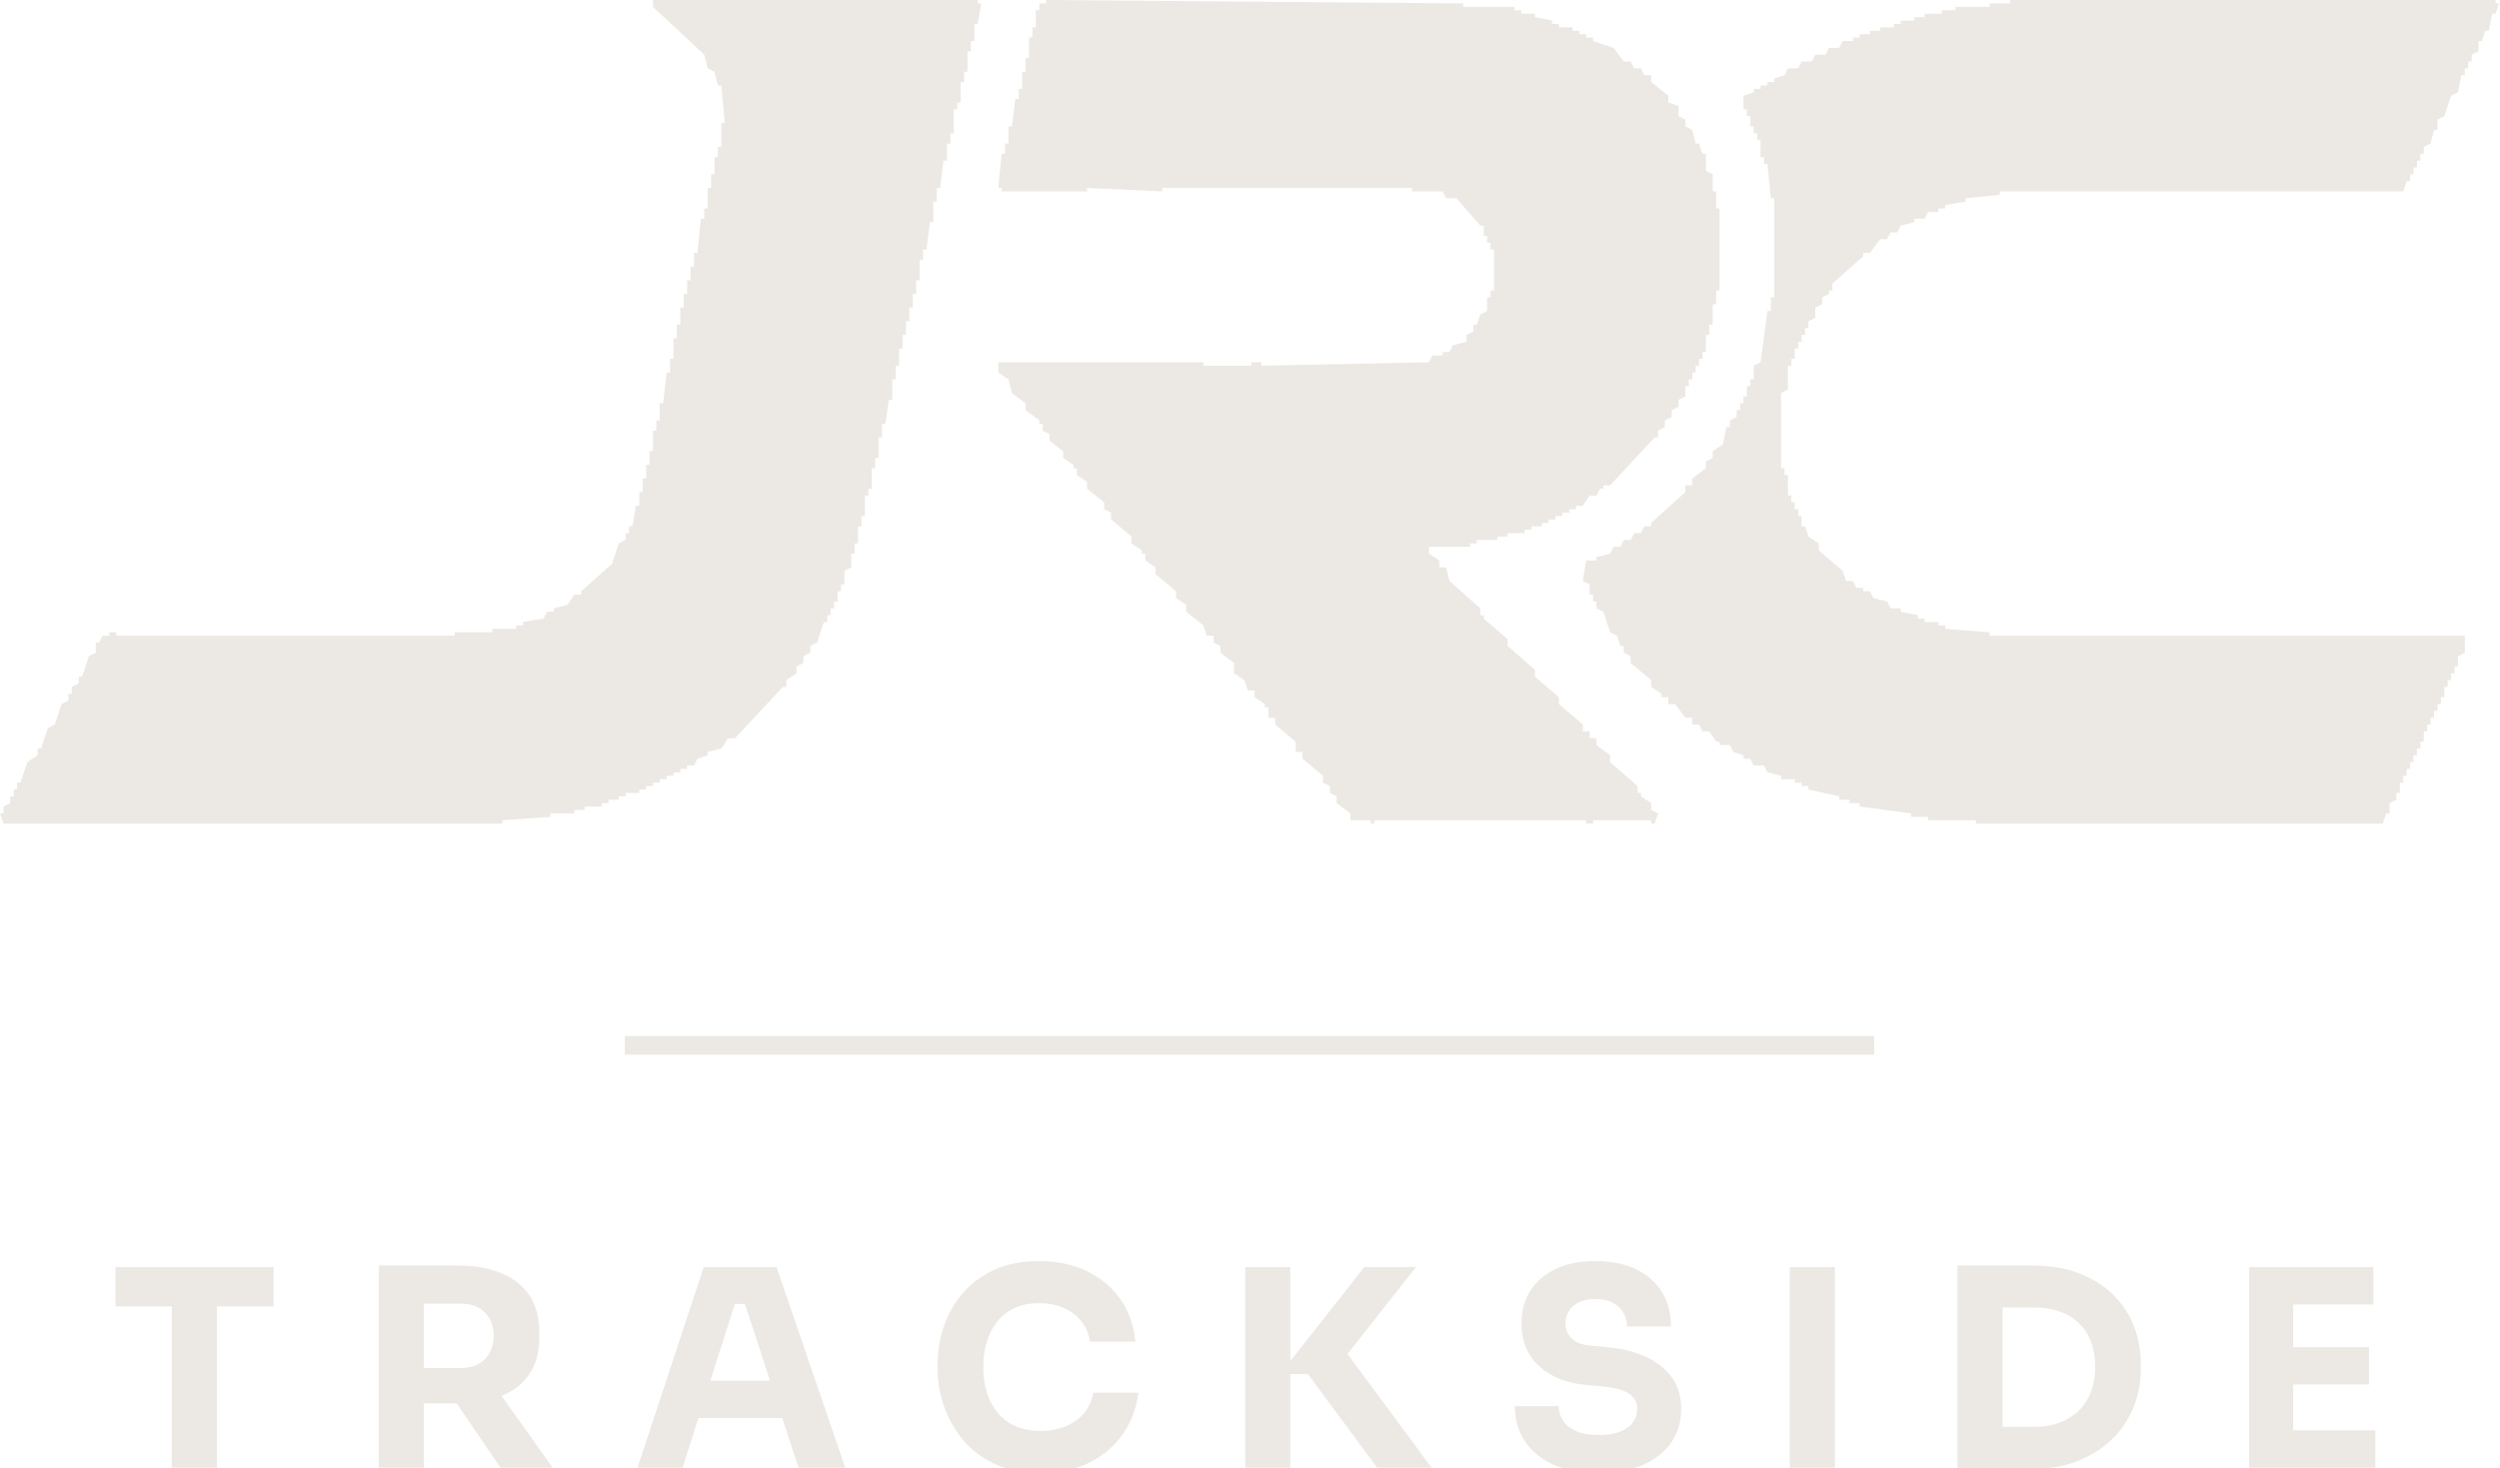
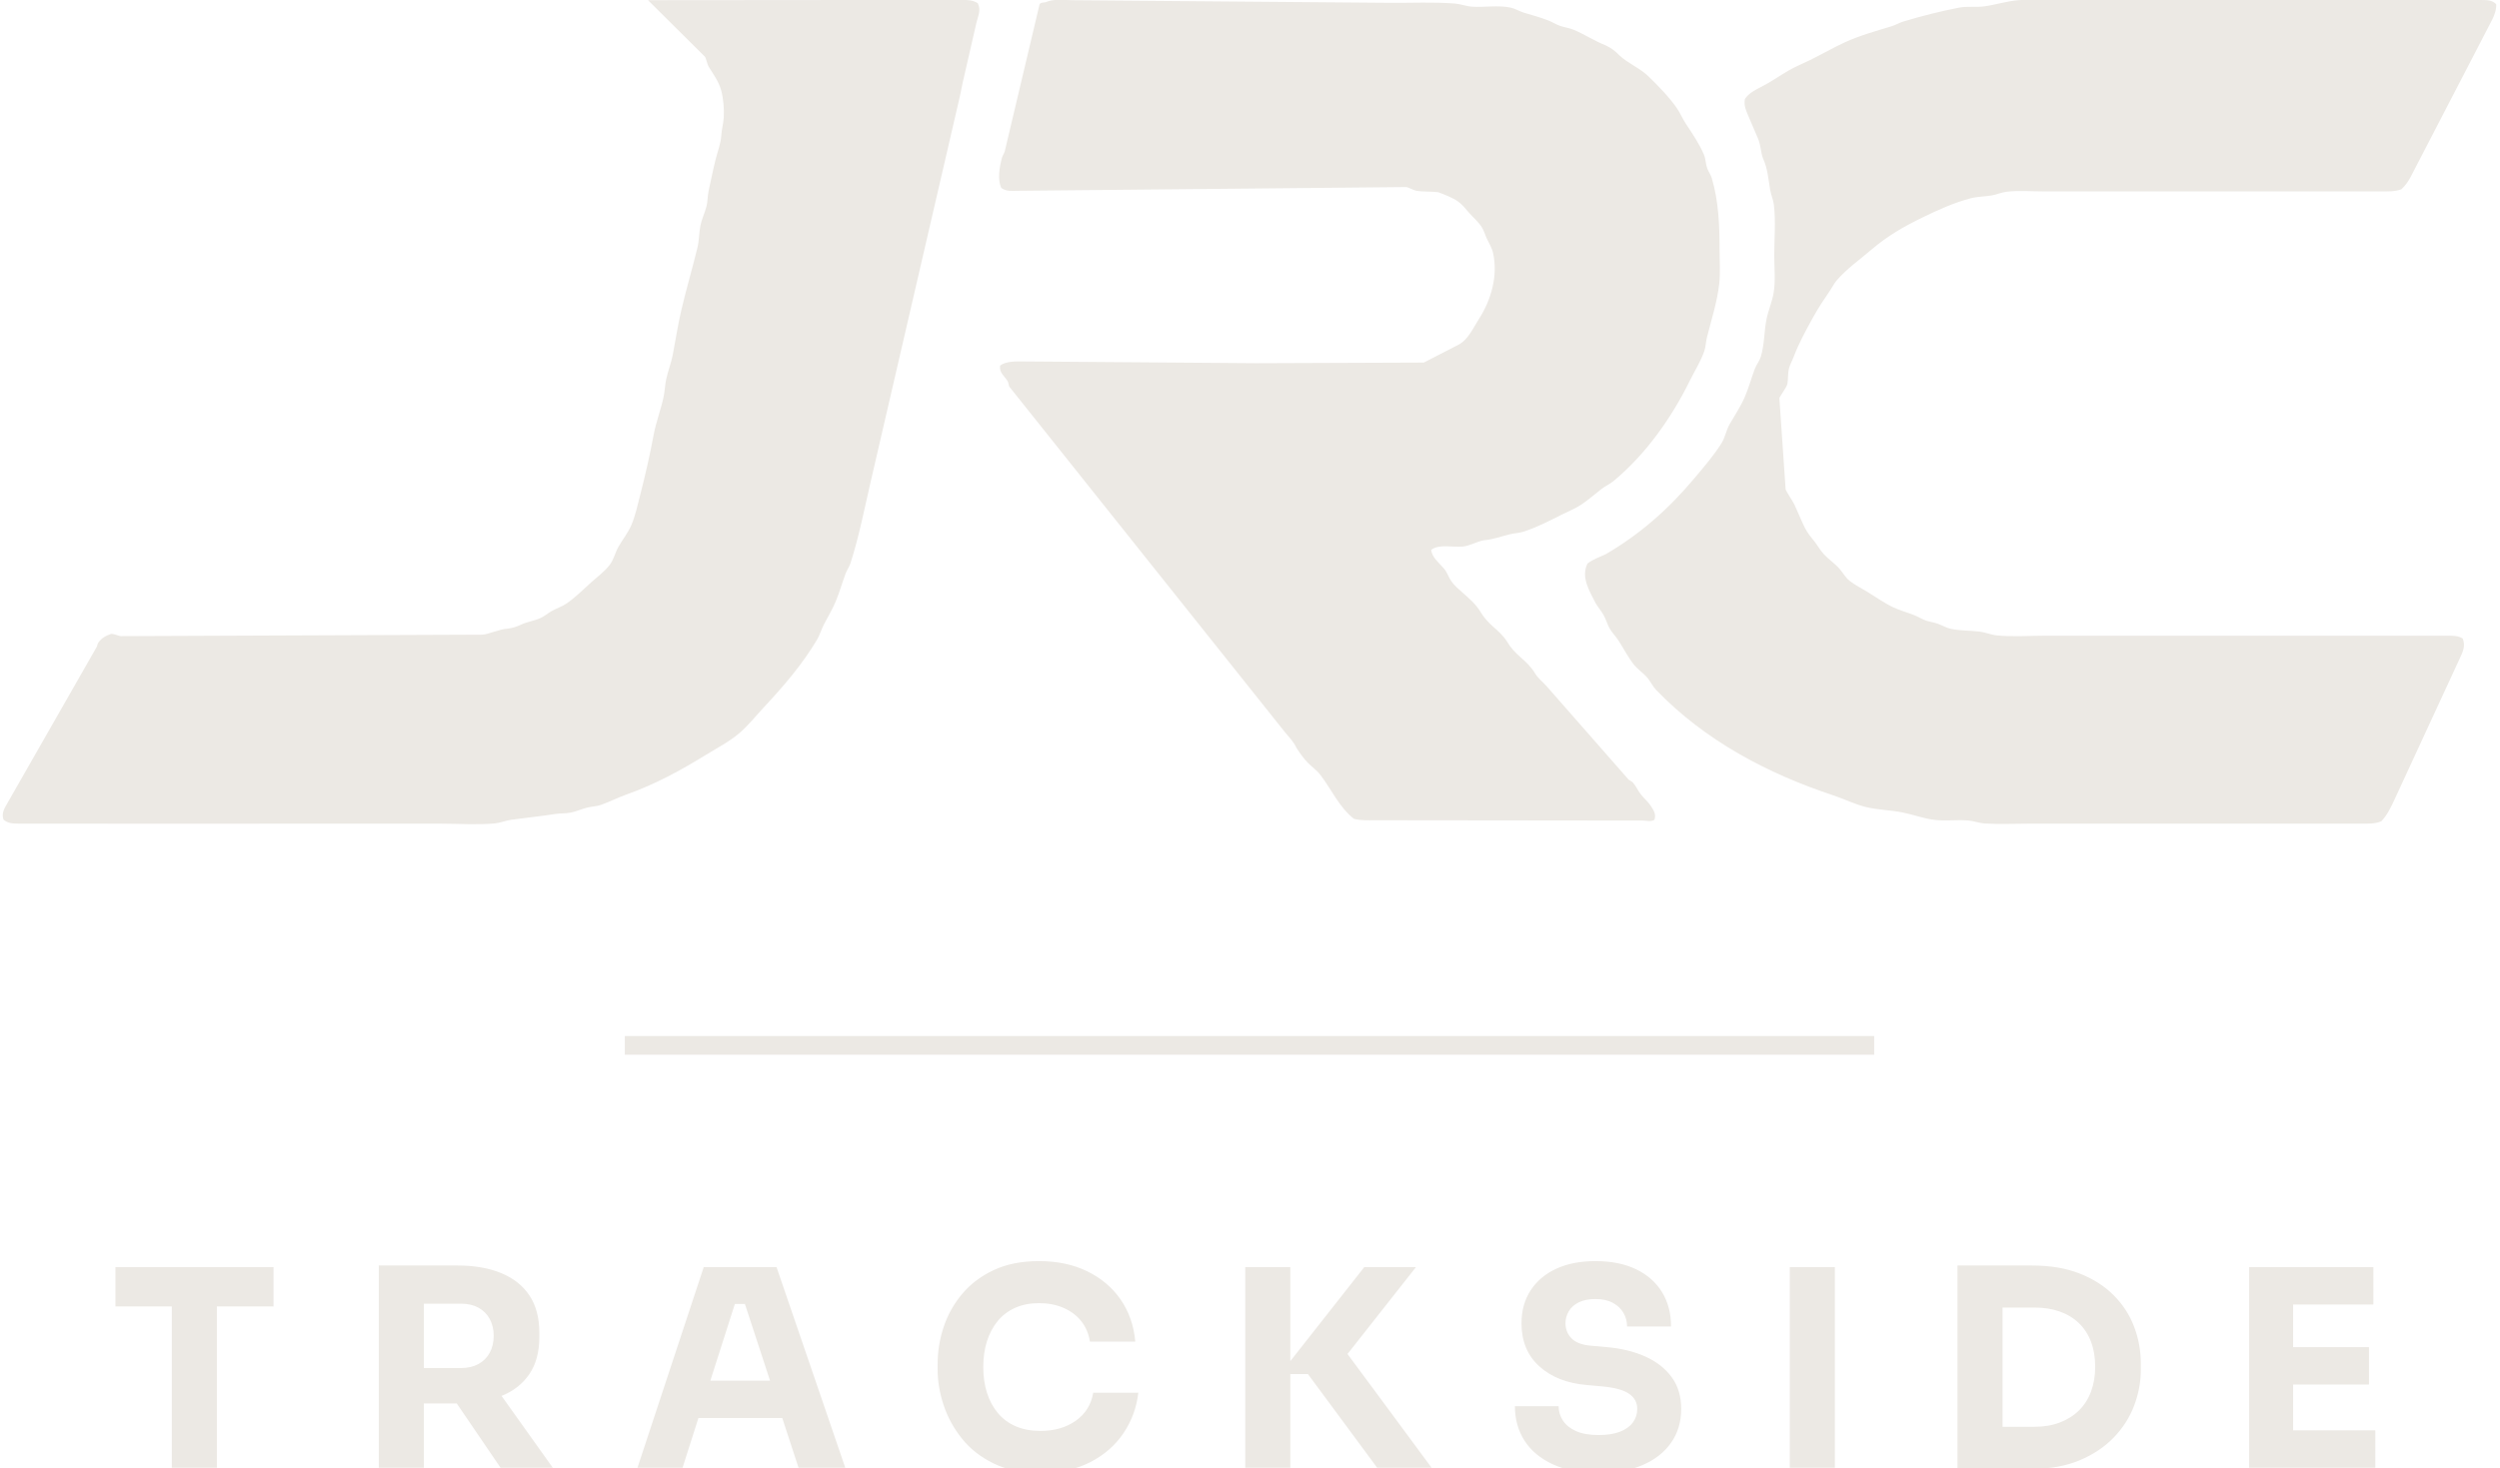
<svg xmlns="http://www.w3.org/2000/svg" viewBox="0 0 9091 5341" width="9091" height="5341">
  <g transform="scale(12.43639)" fill="#ECE9E4">
-     <path d="M191.0 0.0 L286.0 0.0 L286.0 1.0 L287.0 1.0 L286.0 7.0 L285.0 7.0 L285.0 12.0 L284.0 12.0 L284.0 15.0 L283.0 15.0 L283.0 21.0 L282.0 21.0 L282.0 24.0 L281.0 24.0 L281.0 30.0 L280.0 30.0 L280.0 32.0 L279.0 32.0 L279.0 39.0 L278.0 39.0 L278.0 42.0 L277.0 42.0 L277.0 47.0 L276.0 47.0 L275.0 55.0 L274.0 55.0 L274.0 59.0 L273.0 59.0 L273.0 65.0 L272.0 65.0 L271.0 73.0 L270.0 73.0 L270.0 76.0 L269.0 76.0 L269.0 82.0 L268.0 82.0 L268.0 86.0 L267.0 86.0 L267.0 90.0 L266.0 90.0 L266.0 94.0 L265.0 94.0 L265.0 98.0 L264.0 98.0 L264.0 102.0 L263.0 102.0 L263.0 107.0 L262.0 107.0 L262.0 111.0 L261.0 111.0 L261.0 117.0 L260.0 117.0 L259.0 124.0 L258.0 124.0 L258.0 128.0 L257.0 128.0 L257.0 134.0 L256.0 134.0 L256.0 137.0 L255.0 137.0 L255.0 143.0 L254.0 143.0 L254.0 145.0 L253.0 145.0 L253.0 151.0 L252.0 151.0 L252.0 154.0 L251.0 154.0 L251.0 159.0 L250.0 159.0 L250.0 162.0 L249.0 162.0 L249.0 166.0 L247.0 167.0 L247.0 171.0 L246.0 171.0 L246.0 173.0 L245.0 173.0 L245.0 176.0 L244.0 176.0 L244.0 178.0 L243.0 178.0 L243.0 180.0 L242.0 180.0 L242.0 182.0 L241.0 182.0 L239.0 188.0 L237.0 189.0 L237.0 191.0 L235.0 192.0 L235.0 194.0 L233.0 195.0 L233.0 197.0 L230.0 199.0 L230.0 201.0 L229.0 201.0 L215.0 216.0 L213.0 216.0 L211.0 219.0 L207.0 220.0 L207.0 221.0 L204.0 222.0 L203.0 224.0 L201.0 224.0 L201.0 225.0 L199.0 225.0 L199.0 226.0 L197.0 226.0 L197.0 227.0 L195.0 227.0 L195.0 228.0 L193.0 228.0 L193.0 229.0 L191.0 229.0 L191.0 230.0 L189.0 230.0 L189.0 231.0 L187.0 231.0 L187.0 232.0 L183.0 232.0 L183.0 233.0 L181.0 233.0 L181.0 234.0 L178.0 234.0 L178.0 235.0 L176.0 235.0 L176.0 236.0 L171.0 236.0 L171.0 237.0 L168.0 237.0 L168.0 238.0 L161.0 238.0 L161.0 239.0 L147.0 240.0 L147.0 241.0 L1.0 241.0 L0.0 238.0 L1.0 238.0 L1.0 236.0 L3.0 235.0 L3.0 233.0 L4.0 233.0 L4.0 231.0 L5.0 231.0 L5.0 229.0 L6.0 229.0 L8.0 223.0 L11.0 221.0 L11.0 219.0 L12.0 219.0 L14.0 213.0 L16.0 212.0 L18.0 206.0 L20.0 205.0 L20.0 203.0 L21.0 203.0 L21.0 201.0 L23.0 200.0 L23.0 198.0 L24.0 198.0 L26.0 192.0 L28.0 191.0 L28.0 188.0 L29.0 188.0 L30.0 186.0 L32.0 186.0 L32.0 185.0 L34.0 185.0 L34.0 186.0 L133.0 186.0 L133.0 185.0 L144.0 185.0 L144.0 184.0 L151.0 184.0 L151.0 183.0 L153.0 183.0 L153.0 182.0 L159.0 181.0 L160.0 179.0 L162.0 179.0 L162.0 178.0 L166.0 177.0 L168.0 174.0 L170.0 174.0 L170.0 173.0 L179.0 165.0 L181.0 159.0 L183.0 158.0 L183.0 156.0 L184.0 156.0 L184.0 154.0 L185.0 154.0 L186.0 148.0 L187.0 148.0 L187.0 144.0 L188.0 144.0 L188.0 140.0 L189.0 140.0 L189.0 136.0 L190.0 136.0 L190.0 132.0 L191.0 132.0 L191.0 126.0 L192.0 126.0 L192.0 123.0 L193.0 123.0 L193.0 118.0 L194.0 118.0 L195.0 109.0 L196.0 109.0 L196.0 105.0 L197.0 105.0 L197.0 99.0 L198.0 99.0 L198.0 95.0 L199.0 95.0 L199.0 90.0 L200.0 90.0 L200.0 86.0 L201.0 86.0 L201.0 82.0 L202.0 82.0 L202.0 78.0 L203.0 78.0 L203.0 74.0 L204.0 74.0 L205.0 64.0 L206.0 64.0 L206.0 61.0 L207.0 61.0 L207.0 55.0 L208.0 55.0 L208.0 51.0 L209.0 51.0 L209.0 46.0 L210.0 46.0 L210.0 43.0 L211.0 43.0 L211.0 36.0 L212.0 36.0 L211.0 25.0 L210.0 25.0 L209.0 21.0 L207.0 20.0 L206.0 16.0 L191.0 2.0 Z M306.0 0.0 L428.0 1.0 L428.0 2.0 L443.0 2.0 L443.0 3.0 L445.0 3.0 L445.0 4.0 L449.0 4.0 L449.0 5.0 L454.0 6.0 L454.0 7.0 L456.0 7.0 L456.0 8.0 L460.0 8.0 L460.0 9.0 L462.0 9.0 L462.0 10.0 L464.0 10.0 L464.0 11.0 L466.0 11.0 L466.0 12.0 L472.0 14.0 L475.0 18.0 L477.0 18.0 L478.0 20.0 L480.0 20.0 L481.0 22.0 L483.0 22.0 L483.0 24.0 L488.0 28.0 L488.0 30.0 L491.0 31.0 L491.0 34.0 L493.0 35.0 L493.0 37.0 L495.0 38.0 L496.0 42.0 L497.0 42.0 L498.0 45.0 L499.0 45.0 L499.0 50.0 L501.0 51.0 L501.0 56.0 L502.0 56.0 L502.0 61.0 L503.0 61.0 L503.0 85.0 L502.0 85.0 L502.0 89.0 L501.0 89.0 L501.0 95.0 L500.0 95.0 L500.0 98.0 L499.0 98.0 L499.0 103.0 L498.0 103.0 L498.0 105.0 L497.0 105.0 L497.0 107.0 L496.0 107.0 L496.0 109.0 L495.0 109.0 L495.0 111.0 L494.0 111.0 L494.0 113.0 L493.0 113.0 L493.0 116.0 L491.0 117.0 L491.0 119.0 L489.0 120.0 L489.0 122.0 L487.0 123.0 L487.0 125.0 L485.0 126.0 L485.0 128.0 L484.0 128.0 L471.0 142.0 L469.0 142.0 L469.0 143.0 L468.0 143.0 L467.0 145.0 L465.0 145.0 L463.0 148.0 L461.0 148.0 L461.0 149.0 L459.0 149.0 L459.0 150.0 L457.0 150.0 L457.0 151.0 L455.0 151.0 L455.0 152.0 L453.0 152.0 L453.0 153.0 L451.0 153.0 L451.0 154.0 L448.0 154.0 L448.0 155.0 L446.0 155.0 L446.0 156.0 L441.0 156.0 L441.0 157.0 L438.0 157.0 L438.0 158.0 L432.0 158.0 L432.0 159.0 L430.0 159.0 L430.0 160.0 L418.0 160.0 L418.0 162.0 L421.0 164.0 L421.0 166.0 L423.0 166.0 L424.0 170.0 L433.0 178.0 L433.0 180.0 L434.0 180.0 L434.0 181.0 L441.0 187.0 L441.0 189.0 L449.0 196.0 L449.0 198.0 L456.0 204.0 L456.0 206.0 L463.0 212.0 L463.0 214.0 L465.0 214.0 L465.0 216.0 L467.0 216.0 L467.0 218.0 L471.0 221.0 L471.0 223.0 L479.0 230.0 L479.0 232.0 L480.0 232.0 L480.0 233.0 L483.0 235.0 L483.0 237.0 L485.0 238.0 L484.0 241.0 L483.0 241.0 L483.0 240.0 L466.0 240.0 L466.0 241.0 L464.0 241.0 L464.0 240.0 L402.0 240.0 L402.0 241.0 L401.0 241.0 L401.0 240.0 L395.0 240.0 L395.0 238.0 L391.0 235.0 L391.0 233.0 L389.0 232.0 L389.0 230.0 L387.0 229.0 L387.0 227.0 L381.0 222.0 L381.0 220.0 L379.0 220.0 L379.0 217.0 L373.0 212.0 L373.0 210.0 L371.0 210.0 L371.0 207.0 L370.0 207.0 L370.0 206.0 L367.0 204.0 L367.0 202.0 L365.0 202.0 L364.0 199.0 L361.0 197.0 L361.0 194.0 L357.0 191.0 L357.0 189.0 L355.0 188.0 L355.0 186.0 L353.0 186.0 L352.0 183.0 L347.0 179.0 L347.0 177.0 L344.0 175.0 L344.0 173.0 L338.0 168.0 L338.0 166.0 L335.0 164.0 L335.0 162.0 L334.0 162.0 L334.0 161.0 L331.0 159.0 L331.0 157.0 L325.0 152.0 L325.0 150.0 L323.0 149.0 L323.0 147.0 L318.0 143.0 L318.0 141.0 L315.0 139.0 L315.0 137.0 L314.0 137.0 L314.0 136.0 L311.0 134.0 L311.0 132.0 L307.0 129.0 L307.0 127.0 L305.0 126.0 L305.0 124.0 L304.0 124.0 L304.0 123.0 L300.0 120.0 L300.0 118.0 L296.0 115.0 L295.0 111.0 L292.0 109.0 L292.0 106.0 L352.0 106.0 L352.0 107.0 L366.0 107.0 L366.0 106.0 L369.0 106.0 L369.0 107.0 L418.0 106.0 L419.0 104.0 L422.0 104.0 L422.0 103.0 L424.0 103.0 L425.0 101.0 L429.0 100.0 L429.0 98.0 L431.0 97.0 L431.0 95.0 L432.0 95.0 L433.0 92.0 L435.0 91.0 L435.0 87.0 L436.0 87.0 L436.0 85.0 L437.0 85.0 L437.0 73.0 L436.0 73.0 L436.0 71.0 L435.0 71.0 L435.0 69.0 L434.0 69.0 L434.0 66.0 L433.0 66.0 L426.0 58.0 L423.0 58.0 L422.0 56.0 L413.0 56.0 L413.0 55.0 L340.0 55.0 L340.0 56.0 L318.0 55.0 L318.0 56.0 L293.0 56.0 L293.0 55.0 L292.0 55.0 L293.0 45.0 L294.0 45.0 L294.0 42.0 L295.0 42.0 L295.0 37.0 L296.0 37.0 L297.0 29.0 L298.0 29.0 L298.0 26.0 L299.0 26.0 L299.0 21.0 L300.0 21.0 L300.0 17.0 L301.0 17.0 L301.0 11.0 L302.0 11.0 L302.0 8.0 L303.0 8.0 L303.0 3.0 L304.0 3.0 L304.0 1.0 L306.0 1.0 Z M588.0 0.0 L730.0 0.0 L730.0 1.0 L731.0 1.0 L730.0 4.0 L729.0 4.0 L728.0 9.0 L727.0 9.0 L726.0 12.0 L725.0 12.0 L725.0 15.0 L723.0 16.0 L723.0 18.0 L722.0 18.0 L722.0 20.0 L721.0 20.0 L721.0 22.0 L720.0 22.0 L719.0 27.0 L717.0 28.0 L715.0 34.0 L713.0 35.0 L713.0 38.0 L712.0 38.0 L711.0 42.0 L709.0 43.0 L709.0 45.0 L708.0 45.0 L708.0 47.0 L707.0 47.0 L707.0 49.0 L706.0 49.0 L706.0 51.0 L705.0 51.0 L705.0 53.0 L704.0 53.0 L703.0 56.0 L585.0 56.0 L585.0 57.0 L575.0 58.0 L575.0 59.0 L569.0 60.0 L569.0 61.0 L567.0 61.0 L567.0 62.0 L564.0 62.0 L563.0 64.0 L560.0 64.0 L560.0 65.0 L556.0 66.0 L555.0 68.0 L553.0 68.0 L552.0 70.0 L550.0 70.0 L547.0 74.0 L545.0 74.0 L545.0 75.0 L536.0 83.0 L536.0 85.0 L535.0 85.0 L535.0 86.0 L533.0 87.0 L533.0 89.0 L531.0 90.0 L531.0 93.0 L529.0 94.0 L529.0 96.0 L528.0 96.0 L528.0 98.0 L527.0 98.0 L527.0 100.0 L526.0 100.0 L526.0 102.0 L525.0 102.0 L525.0 105.0 L524.0 105.0 L524.0 107.0 L523.0 107.0 L523.0 114.0 L521.0 115.0 L521.0 137.0 L522.0 137.0 L522.0 139.0 L523.0 139.0 L523.0 145.0 L524.0 145.0 L524.0 147.0 L525.0 147.0 L525.0 149.0 L526.0 149.0 L526.0 151.0 L527.0 151.0 L527.0 154.0 L528.0 154.0 L529.0 157.0 L532.0 159.0 L532.0 161.0 L539.0 167.0 L540.0 170.0 L542.0 170.0 L543.0 172.0 L545.0 172.0 L545.0 173.0 L547.0 173.0 L548.0 175.0 L552.0 176.0 L553.0 178.0 L556.0 178.0 L556.0 179.0 L561.0 180.0 L561.0 181.0 L563.0 181.0 L563.0 182.0 L567.0 182.0 L567.0 183.0 L569.0 183.0 L569.0 184.0 L582.0 185.0 L582.0 186.0 L721.0 186.0 L721.0 191.0 L719.0 192.0 L719.0 195.0 L718.0 195.0 L718.0 197.0 L717.0 197.0 L717.0 199.0 L716.0 199.0 L716.0 201.0 L715.0 201.0 L715.0 204.0 L714.0 204.0 L714.0 206.0 L713.0 206.0 L713.0 208.0 L712.0 208.0 L712.0 210.0 L711.0 210.0 L711.0 212.0 L710.0 212.0 L710.0 214.0 L709.0 214.0 L709.0 217.0 L708.0 217.0 L708.0 219.0 L707.0 219.0 L707.0 221.0 L706.0 221.0 L706.0 223.0 L705.0 223.0 L705.0 225.0 L704.0 225.0 L704.0 227.0 L703.0 227.0 L703.0 229.0 L702.0 229.0 L702.0 232.0 L701.0 232.0 L701.0 234.0 L699.0 235.0 L699.0 238.0 L698.0 238.0 L697.0 241.0 L578.0 241.0 L578.0 240.0 L564.0 240.0 L564.0 239.0 L559.0 239.0 L559.0 238.0 L544.0 236.0 L544.0 235.0 L541.0 235.0 L541.0 234.0 L538.0 234.0 L538.0 233.0 L529.0 231.0 L529.0 230.0 L527.0 230.0 L527.0 229.0 L525.0 229.0 L525.0 228.0 L521.0 228.0 L521.0 227.0 L517.0 226.0 L516.0 224.0 L513.0 224.0 L512.0 222.0 L510.0 222.0 L510.0 221.0 L507.0 220.0 L506.0 218.0 L503.0 218.0 L503.0 217.0 L502.0 217.0 L500.0 214.0 L498.0 214.0 L497.0 212.0 L495.0 212.0 L495.0 210.0 L493.0 210.0 L490.0 206.0 L488.0 206.0 L488.0 204.0 L486.0 204.0 L486.0 203.0 L483.0 201.0 L483.0 199.0 L477.0 194.0 L477.0 192.0 L475.0 191.0 L475.0 189.0 L474.0 189.0 L473.0 186.0 L471.0 185.0 L469.0 179.0 L467.0 178.0 L467.0 176.0 L466.0 176.0 L466.0 174.0 L465.0 174.0 L465.0 171.0 L463.0 170.0 L464.0 164.0 L467.0 164.0 L467.0 163.0 L471.0 162.0 L472.0 160.0 L474.0 160.0 L475.0 158.0 L477.0 158.0 L478.0 156.0 L480.0 156.0 L481.0 154.0 L483.0 154.0 L483.0 153.0 L493.0 144.0 L493.0 142.0 L495.0 142.0 L495.0 140.0 L499.0 137.0 L499.0 135.0 L501.0 134.0 L501.0 132.0 L504.0 130.0 L505.0 125.0 L506.0 125.0 L506.0 123.0 L508.0 122.0 L508.0 120.0 L509.0 120.0 L509.0 118.0 L510.0 118.0 L510.0 116.0 L511.0 116.0 L511.0 113.0 L512.0 113.0 L512.0 111.0 L513.0 111.0 L513.0 107.0 L515.0 106.0 L517.0 91.0 L518.0 91.0 L518.0 87.0 L519.0 87.0 L519.0 58.0 L518.0 58.0 L517.0 48.0 L516.0 48.0 L516.0 46.0 L515.0 46.0 L515.0 41.0 L514.0 41.0 L514.0 39.0 L513.0 39.0 L513.0 37.0 L512.0 37.0 L512.0 34.0 L511.0 34.0 L511.0 32.0 L510.0 32.0 L510.0 28.0 L513.0 27.0 L513.0 26.0 L515.0 26.0 L515.0 25.0 L517.0 25.0 L517.0 24.0 L519.0 24.0 L519.0 23.0 L522.0 22.0 L523.0 20.0 L526.0 20.0 L527.0 18.0 L530.0 18.0 L531.0 16.0 L534.0 16.0 L535.0 14.0 L538.0 14.0 L539.0 12.0 L542.0 12.0 L542.0 11.0 L544.0 11.0 L544.0 10.0 L547.0 10.0 L547.0 9.0 L550.0 9.0 L550.0 8.0 L554.0 8.0 L554.0 7.0 L556.0 7.0 L556.0 6.0 L560.0 6.0 L560.0 5.0 L563.0 5.0 L563.0 4.0 L568.0 4.0 L568.0 3.0 L572.0 3.0 L572.0 2.0 L582.0 2.0 L582.0 1.0 L588.0 1.0 Z" />
+     <path fill-rule="evenodd" d="M725.589 0.003C727.363 0.038 728.881 -0.076 730.168 1.211C730.324 2.579 729.653 4.503 729.058 5.651L705.14 51.809C704.447 53.146 703.537 54.37 702.449 55.389C700.497 56.093 698.56 55.999 696.49 56C670.225 56 643.96 56 617.695 56C611.029 56 604.363 56 597.696 56C594.174 56 590.494 55.698 586.991 56.098C585.497 56.269 584.126 56.917 582.648 57.176C580.613 57.531 578.502 57.489 576.497 58.012C571.575 59.296 566.982 61.38 562.432 63.597C556.862 66.311 552.135 69.01 547.409 73.059C544.029 75.955 540.184 78.651 537.262 82.053C536.507 82.932 536.031 83.964 535.382 84.913C533.562 87.569 531.933 90.01 530.374 92.831C528.262 96.655 526.216 100.349 524.665 104.448C524.23 105.596 523.587 106.677 523.29 107.873C522.93 109.325 523.112 110.828 522.85 112.29C522.663 113.335 520.475 116.144 520.501 116.516L522.322 143.103C522.362 143.684 524.433 146.598 524.909 147.669L527.387 153.251C528.125 154.915 528.996 156.319 530.192 157.718C531.415 159.096 532.218 160.757 533.455 162.107C534.878 163.66 536.678 164.824 538.072 166.408C539.111 167.59 539.792 168.972 541.048 169.959C542.695 171.254 544.524 172.119 546.291 173.209C548.775 174.741 551.246 176.496 553.894 177.739C555.879 178.67 558.007 179.212 560.03 180.03C561.196 180.501 562.261 181.198 563.456 181.603C564.595 181.988 565.798 182.108 566.926 182.536C568.227 183.03 569.392 183.742 570.773 184.022C573.465 184.568 576.279 184.47 579.002 184.797C580.748 185.006 582.359 185.739 584.102 185.916C588.794 186.393 593.705 186 598.42 186C607.353 186 616.285 186 625.218 186C655.483 186 685.747 185.987 716.012 186.001C717.664 186.02 718.974 185.977 720.384 186.827C721.282 189.071 720.401 190.764 719.452 192.815L700.475 233.871C699.468 236.049 698.245 238.631 696.544 240.332C694.612 241.099 692.698 240.998 690.627 241C666.362 241 642.097 241 617.832 241C609.699 241 601.566 241 593.433 241C589.2 241 584.903 241.214 580.677 240.957C578.932 240.851 577.316 240.186 575.578 240.057C572.319 239.814 568.999 240.291 565.754 239.881C562.57 239.48 559.54 238.306 556.412 237.7C552.929 237.025 549.311 236.982 545.86 236.147C542.578 235.353 539.487 233.785 536.294 232.728C517.043 226.355 498.728 216.703 484.429 201.853C483.412 200.797 482.847 199.456 481.914 198.342C480.67 196.856 478.966 195.832 477.785 194.285C476.137 192.125 474.884 189.641 473.402 187.367C472.598 186.133 471.515 185.094 470.802 183.803C470.117 182.563 469.771 181.168 469.063 179.938C468.379 178.751 467.475 177.703 466.771 176.523C464.927 172.898 462.377 168.825 464.381 164.879C465.941 163.676 467.859 162.997 469.663 162.186C479.864 156.247 488.219 148.819 495.738 139.823C498.446 136.584 501.354 133.253 503.593 129.646C504.648 127.946 504.945 125.872 505.948 124.119C507.461 121.479 509.13 119.033 510.356 116.22C511.543 113.494 512.288 110.621 513.34 107.865C513.803 106.652 514.665 105.663 515.054 104.411C516.14 100.919 516.009 97.044 516.721 93.465C517.245 90.829 518.381 88.323 518.822 85.657C519.409 82.106 519 78.226 519 74.636C519 69.818 519.47 64.724 518.895 59.938C518.716 58.446 518.067 57.072 517.814 55.592C517.243 52.246 517.1 49.354 515.662 46.228C515.059 44.434 515.044 42.511 514.332 40.756C513.418 38.501 512.391 36.279 511.46 34.028C510.706 32.202 510.071 30.956 510.412 28.955C511.654 27.167 513.516 26.274 515.433 25.286C518.196 23.891 520.631 22.109 523.293 20.578C525.259 19.446 527.419 18.583 529.454 17.581C532.911 15.879 536.269 13.908 539.778 12.315C544.173 10.32 548.7 9.087 553.291 7.688C554.471 7.328 555.532 6.67 556.713 6.311C562.04 4.689 567.569 3.304 573.035 2.234C575.42 1.767 577.878 2.187 580.279 1.878C583.667 1.443 587.044 0.299 590.454 0.054C595.193 -0.287 600.048 0 604.799 0C613.732 0 622.665 0 631.597 0C662.928 0 694.259 -0.052 725.589 0.003ZM469.68 13.262C471.307 14.023 472.434 14.88 473.682 16.171C476.268 18.597 479.741 19.924 482.277 22.405C485.05 25.118 488.22 28.358 490.439 31.543C491.454 32.999 492.152 34.717 493.145 36.214C495.014 39.033 497.105 42.119 498.43 45.247C498.984 46.556 498.924 47.998 499.416 49.321C499.777 50.291 500.426 51.111 500.723 52.111C502.766 58.992 503 66.026 503 73.142C503 76.405 503.26 79.797 502.902 83.044C502.324 88.272 500.601 93.584 499.322 98.664C498.987 99.994 498.982 101.38 498.545 102.687C497.549 105.66 495.736 108.485 494.353 111.295C488.981 122.205 481.461 132.906 471.975 140.763C470.923 141.634 469.658 142.163 468.578 142.992C466.597 144.514 464.671 146.235 462.597 147.621C460.844 148.792 458.784 149.61 456.9 150.551C453.226 152.389 449.472 154.358 445.545 155.596C444.336 155.977 443.06 155.991 441.832 156.284C439.151 156.923 436.816 157.852 434.032 158.084C431.898 158.483 430.035 159.705 427.869 159.92C425.064 160.198 420.96 159.1 418.669 160.877C418.769 162.995 421.036 164.778 422.392 166.367C423.333 167.469 423.718 168.858 424.524 170.044C425.41 171.347 426.667 172.36 427.829 173.403C429.772 175.131 431.656 176.717 433.022 178.951C434.023 180.648 435.201 181.935 436.653 183.262C438.254 184.656 439.698 185.939 440.849 187.732C441.917 189.595 443.211 190.912 444.81 192.333C446.407 193.741 447.809 195.041 448.929 196.863C449.915 198.545 451.222 199.426 452.443 200.816L476.345 228.052C476.579 228.319 477.306 228.586 477.648 228.97C478.568 230.006 479.087 231.28 479.926 232.368C480.858 233.574 482.041 234.511 482.881 235.799C483.795 237.2 484.494 238.269 483.943 239.887C482.778 240.527 481.723 240.089 480.393 240.088L402.226 240.001C400.418 239.999 398.185 240.15 396.038 239.581C391.669 236.13 389.516 231.006 386.192 226.685C385.161 225.344 383.745 224.392 382.569 223.193C381.32 221.919 380.215 220.328 379.242 218.84C378.358 216.898 377.109 215.791 375.823 214.178L295.218 113.101C295.117 112.975 294.983 111.903 294.773 111.566C293.728 109.883 292.293 109.103 292.529 107C293.993 105.782 296.817 105.727 298.643 105.751L367.457 106.271L416.495 106.086L426.636 100.863C429.476 99.401 430.964 95.892 432.632 93.304C436.184 87.794 438.226 80.669 436.757 74.042C436.428 72.557 435.579 71.223 434.941 69.858C434.419 68.74 434.093 67.482 433.426 66.44C432.439 64.899 430.915 63.608 429.707 62.236C428.69 61.081 427.704 59.776 426.424 58.897C424.803 57.784 422.55 56.938 420.719 56.238C418.58 55.955 416.386 56.175 414.262 55.804C413.486 55.668 411.818 54.727 411.331 54.732L297.489 55.826C295.72 55.843 294.475 56.054 292.912 55.014C291.712 52.546 292.376 48.757 293.089 46.148C293.255 45.541 293.766 44.851 293.89 44.325L304.08 1.312C304.229 0.681 305.748 0.703 305.852 0.655C308.15 -0.409 311.141 0.042 313.6 0.062C323.866 0.146 334.132 0.231 344.399 0.315C365.198 0.485 385.998 0.656 406.797 0.826C413.003 0.877 419.356 0.541 425.543 1.033C427.282 1.172 428.896 1.845 430.641 1.955C434.333 2.188 438.326 1.44 441.954 2.242C443.275 2.534 444.422 3.293 445.709 3.688C448.117 4.427 450.542 5.048 452.898 5.978C454.073 6.442 455.144 7.138 456.337 7.559C457.667 8.028 459.068 8.166 460.375 8.723C463.562 10.078 466.453 11.993 469.68 13.262ZM281.398 -0.026C283.1 -0.027 284.572 0.029 286.01 0.933C287.049 3.061 286.095 4.582 285.611 6.69L281.593 24.21C281.316 25.414 281.101 26.765 280.814 28.004L254.642 141.152C252.874 148.795 251.263 157.097 248.779 164.796C248.426 165.892 247.723 166.807 247.328 167.882C246.344 170.559 245.572 173.303 244.469 175.954C243.491 178.305 242.164 180.489 240.996 182.743C240.246 184.19 239.818 185.791 238.982 187.194C234.652 194.45 229.244 200.738 223.509 206.883C221.099 209.465 218.802 212.394 216.092 214.665C213.196 217.092 209.842 218.808 206.652 220.774C199.092 225.434 191.639 229.495 183.266 232.468C180.766 233.356 178.374 234.583 175.88 235.482C174.58 235.95 173.208 235.962 171.874 236.276C170.211 236.667 168.64 237.427 166.963 237.765C165.507 238.059 164.012 237.924 162.549 238.156C158.201 238.844 153.86 239.265 149.48 239.874C147.871 240.098 146.382 240.776 144.762 240.926C139.53 241.41 134.087 241 128.834 241C118.434 241 108.034 241 97.634 241C66.968 241 36.301 241.032 5.635 240.998C3.81 240.965 2.452 240.998 1.024 239.832C0.363 237.883 1.314 236.485 2.27 234.811L28.274 189.301C28.462 188.971 28.478 188.464 28.741 188.072C29.668 186.696 30.996 185.98 32.518 185.466C33.494 185.465 34.724 186.136 35.452 186.133L141.057 185.702C142.646 185.696 146.115 184.063 148.438 183.954C149.932 183.765 151.111 183.397 152.469 182.748C154.316 181.888 156.361 181.661 158.185 180.802C159.312 180.271 160.276 179.427 161.355 178.807C162.776 177.991 164.399 177.504 165.746 176.572C168.301 174.805 170.576 172.536 172.873 170.453C174.703 168.795 176.853 167.251 178.352 165.273C179.549 163.694 179.925 161.744 180.882 160.041C182.124 157.831 183.705 155.938 184.712 153.568C185.86 150.865 186.517 147.742 187.248 144.898C188.761 139.018 190.089 133.192 191.199 127.248C191.907 123.456 193.36 119.761 194.141 115.973C194.481 114.326 194.523 112.631 194.868 110.985C195.371 108.593 196.313 106.292 196.779 103.883C197.622 99.53 198.283 95.128 199.288 90.793C200.707 84.675 202.514 78.646 203.992 72.55C204.51 70.413 204.458 68.185 204.881 66.031C205.26 64.1 206.17 62.313 206.653 60.407C207.033 58.906 206.951 57.346 207.283 55.837C207.951 52.8 208.565 49.68 209.319 46.673C209.932 44.23 210.834 42.099 210.997 39.551C211.097 37.807 211.596 36.143 211.706 34.417C211.866 31.9 211.611 28.801 210.938 26.368C210.226 23.798 208.656 21.707 207.286 19.488C206.899 18.862 206.518 16.894 206.182 16.56L189.552 0.054L281.398 -0.026Z" />
  </g>
  <rect x="2273" y="3770" width="4545" height="68" fill="#ECE9E4" />
  <path transform="translate(398 5341)" d="M391 0L227 0L227-607L391-607L391 0ZM597-587L22-587L22-730L597-730L597-587Z M1144 0L980 0L980-736L1144-736L1144 0ZM1613 0L1423 0L1209-314L1389-314L1613 0ZM1267-234L1100-234L1100-363L1280-363Q1316-363 1342.5-377.5Q1369-392 1383.5-418.5Q1398-445 1398-480L1398-480Q1398-515 1383.5-541.5Q1369-568 1342.5-582.5Q1316-597 1280-597L1280-597L1100-597L1100-736L1267-736Q1358-736 1425-708.5Q1492-681 1528-627Q1564-573 1564-491L1564-491L1564-475Q1564-394 1527.5-340.5Q1491-287 1424.5-260.5Q1358-234 1267-234L1267-234Z M2085 0L1921 0L2162-730L2427-730L2677 0L2507 0L2305-617L2357-596L2228-596L2282-617L2085 0ZM2491-181L2104-181L2154-317L2440-317L2491-181Z M3387 19L3387 19Q3288 19 3217-15.5Q3146-50 3101-106.5Q3056-163 3034.5-228.5Q3013-294 3013-356L3013-356L3013-378Q3013-446 3035-512.5Q3057-579 3102.5-633Q3148-687 3217.5-719.5Q3287-752 3382-752L3382-752Q3481-752 3557-715Q3633-678 3678.5-612.5Q3724-547 3732-459L3732-459L3567-459Q3560-503 3535-534Q3510-565 3470.5-582Q3431-599 3382-599L3382-599Q3333-599 3295-582Q3257-565 3231.5-534Q3206-503 3192.5-460.5Q3179-418 3179-366L3179-366Q3179-315 3192.5-272.5Q3206-230 3232.5-198.5Q3259-167 3298-150.5Q3337-134 3387-134L3387-134Q3463-134 3515.5-171Q3568-208 3579-273L3579-273L3743-273Q3734-193 3689.5-126.5Q3645-60 3568.5-20.5Q3492 19 3387 19Z M4810 0L4612 0L4360-341L4259-341L4565-730L4753-730L4478-381L4476-452L4810 0ZM4296 0L4132 0L4132-730L4296-730L4296 0Z M5418 19L5418 19Q5319 19 5251-12.5Q5183-44 5148-98.5Q5113-153 5113-224L5113-224L5272-224Q5272-196 5287.5-172Q5303-148 5335-133.5Q5367-119 5418-119L5418-119Q5464-119 5495-131Q5526-143 5542-164.5Q5558-186 5558-214L5558-214Q5558-249 5528-269.5Q5498-290 5431-296L5431-296L5376-301Q5267-310 5202-369Q5137-428 5137-525L5137-525Q5137-595 5170.5-646Q5204-697 5264-724.5Q5324-752 5406-752L5406-752Q5492-752 5553.5-722.5Q5615-693 5648-639.5Q5681-586 5681-514L5681-514L5521-514Q5521-541 5508-563.5Q5495-586 5469.5-600Q5444-614 5406-614L5406-614Q5370-614 5345.5-602Q5321-590 5309-569.5Q5297-549 5297-525L5297-525Q5297-494 5319-471Q5341-448 5391-444L5391-444L5447-439Q5527-432 5588-404.5Q5649-377 5683.5-329.5Q5718-282 5718-214L5718-214Q5718-144 5681.5-91.5Q5645-39 5578-10Q5511 19 5418 19Z M6277 0L6113 0L6113-730L6277-730L6277 0Z M6994 4L6867 4L6867-149L7003-149Q7054-149 7095-164.5Q7136-180 7165-208.5Q7194-237 7209-277.5Q7224-318 7224-367L7224-367Q7224-418 7209-458Q7194-498 7165-526Q7136-554 7095-568.5Q7054-583 7003-583L7003-583L6867-583L6867-736L6994-736Q7093-736 7167-707Q7241-678 7291-628Q7341-578 7365.5-513.5Q7390-449 7390-378L7390-378L7390-356Q7390-290 7365.5-225.5Q7341-161 7291-109.5Q7241-58 7167-27Q7093 4 6994 4L6994 4ZM6887 4L6723 4L6723-736L6887-736L6887 4Z M7944 0L7784 0L7784-730L7944-730L7944 0ZM8243 0L7924 0L7924-136L8243-136L8243 0ZM8220-303L7924-303L7924-439L8220-439L8220-303ZM8236-594L7924-594L7924-730L8236-730L8236-594Z" fill="#ECE9E4" />
</svg>
